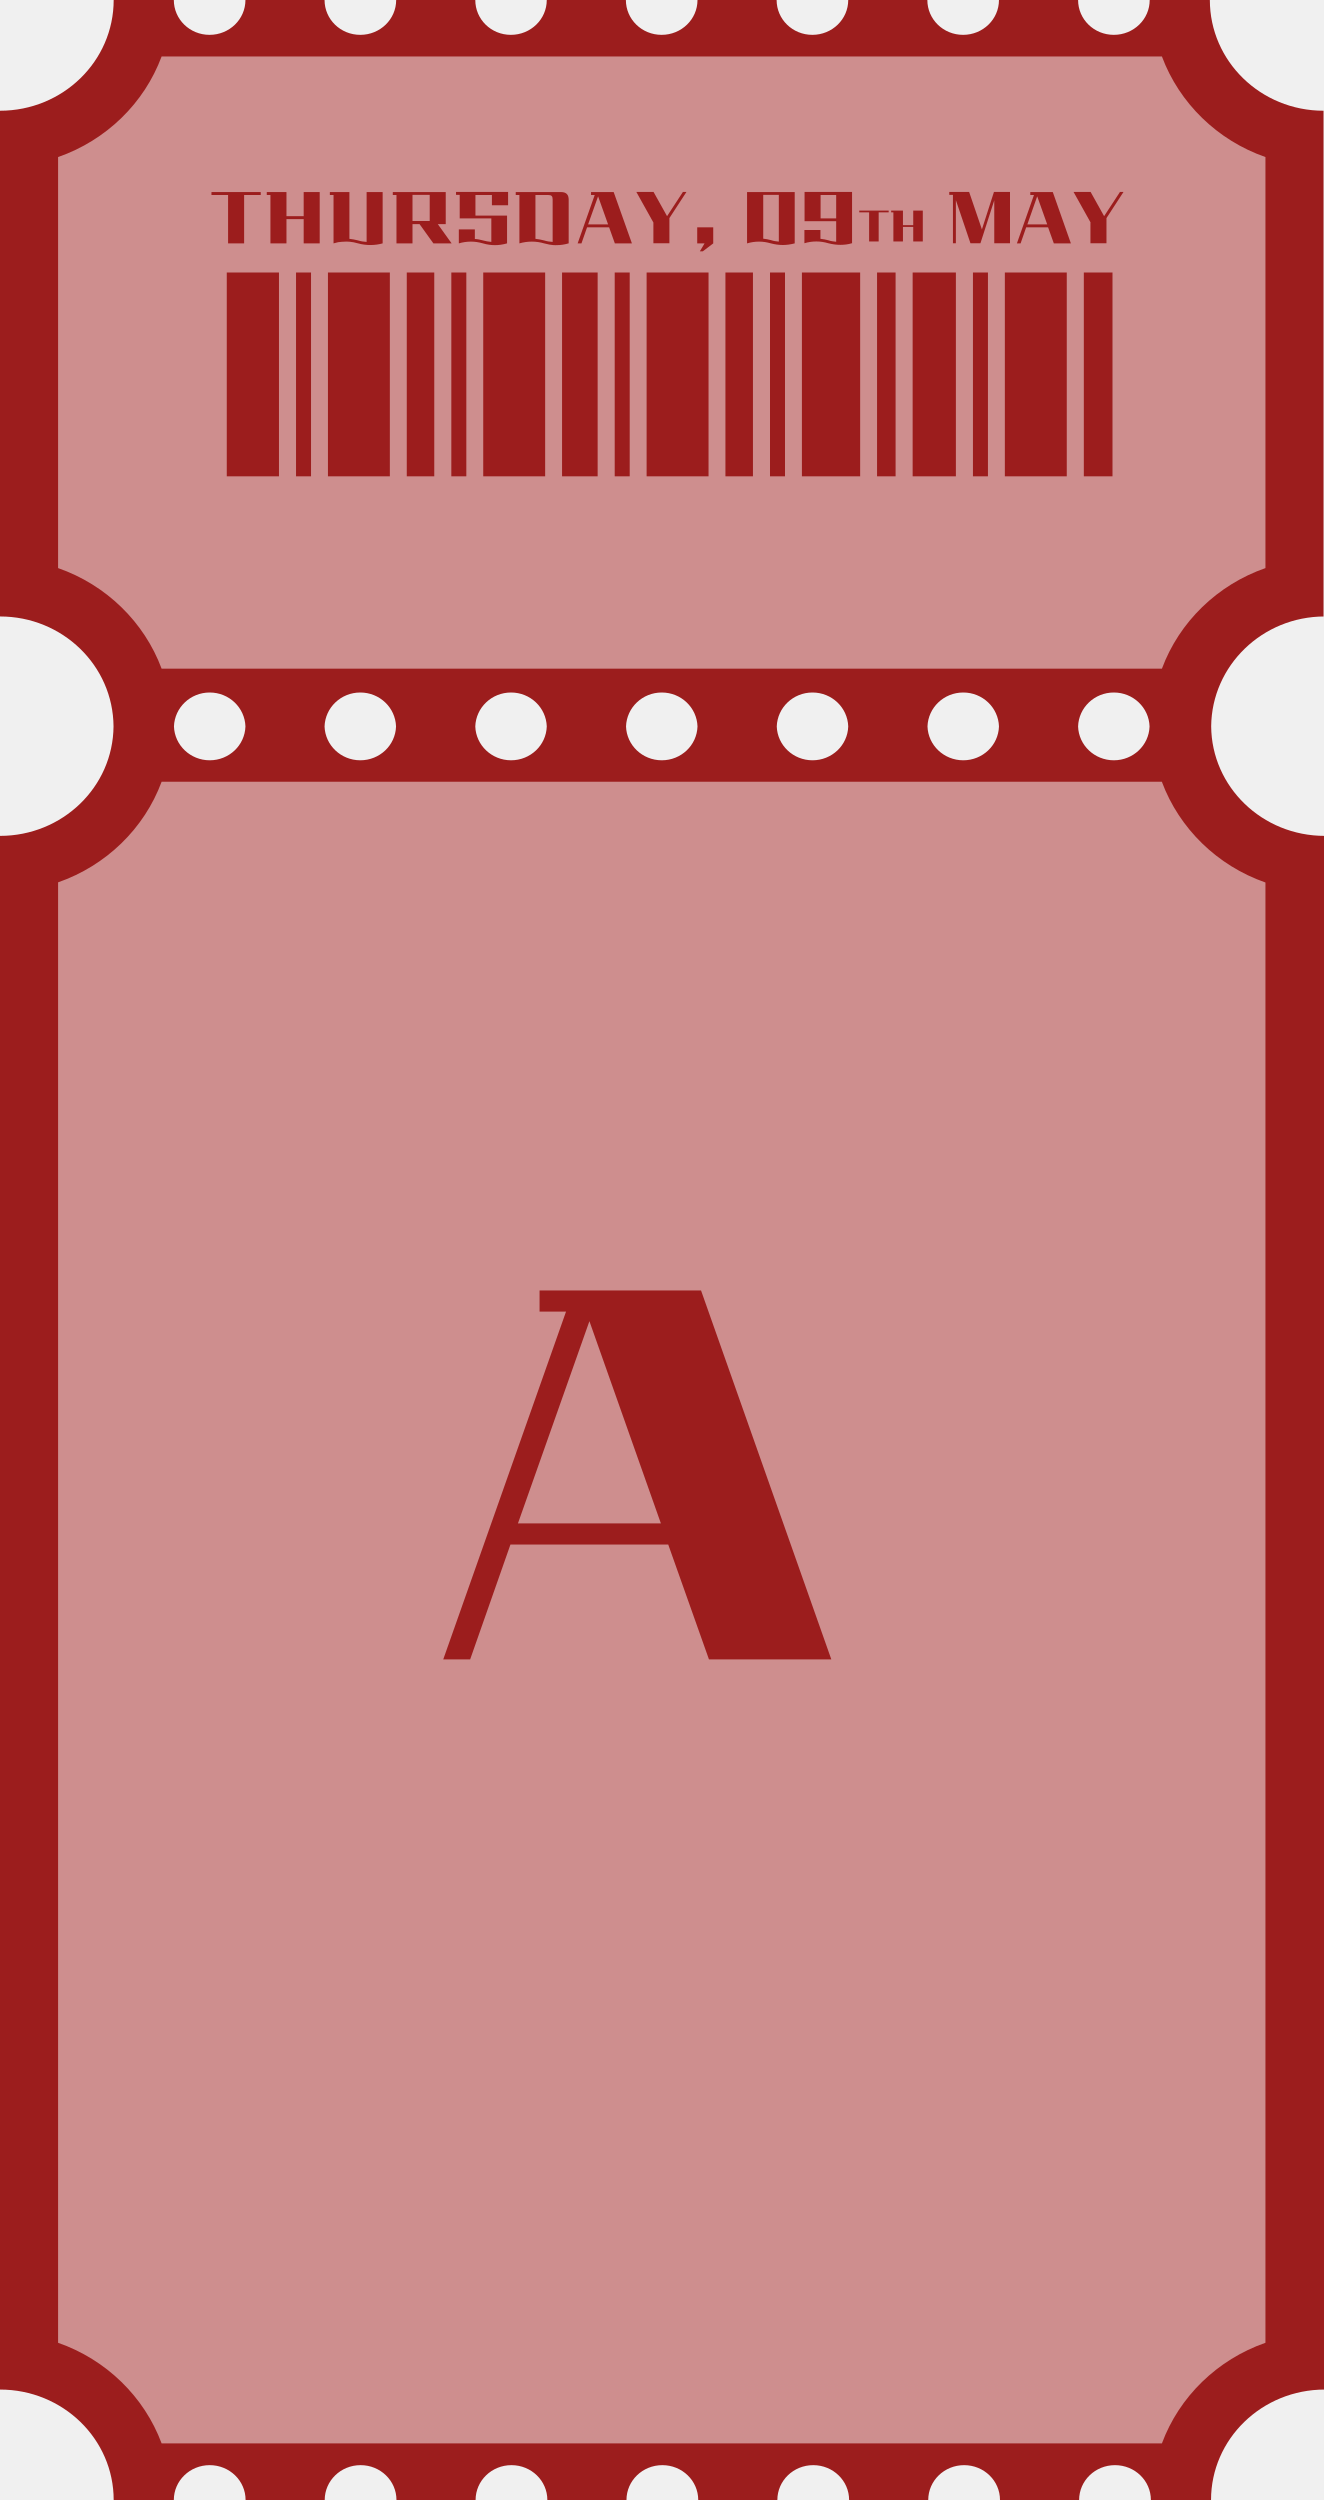
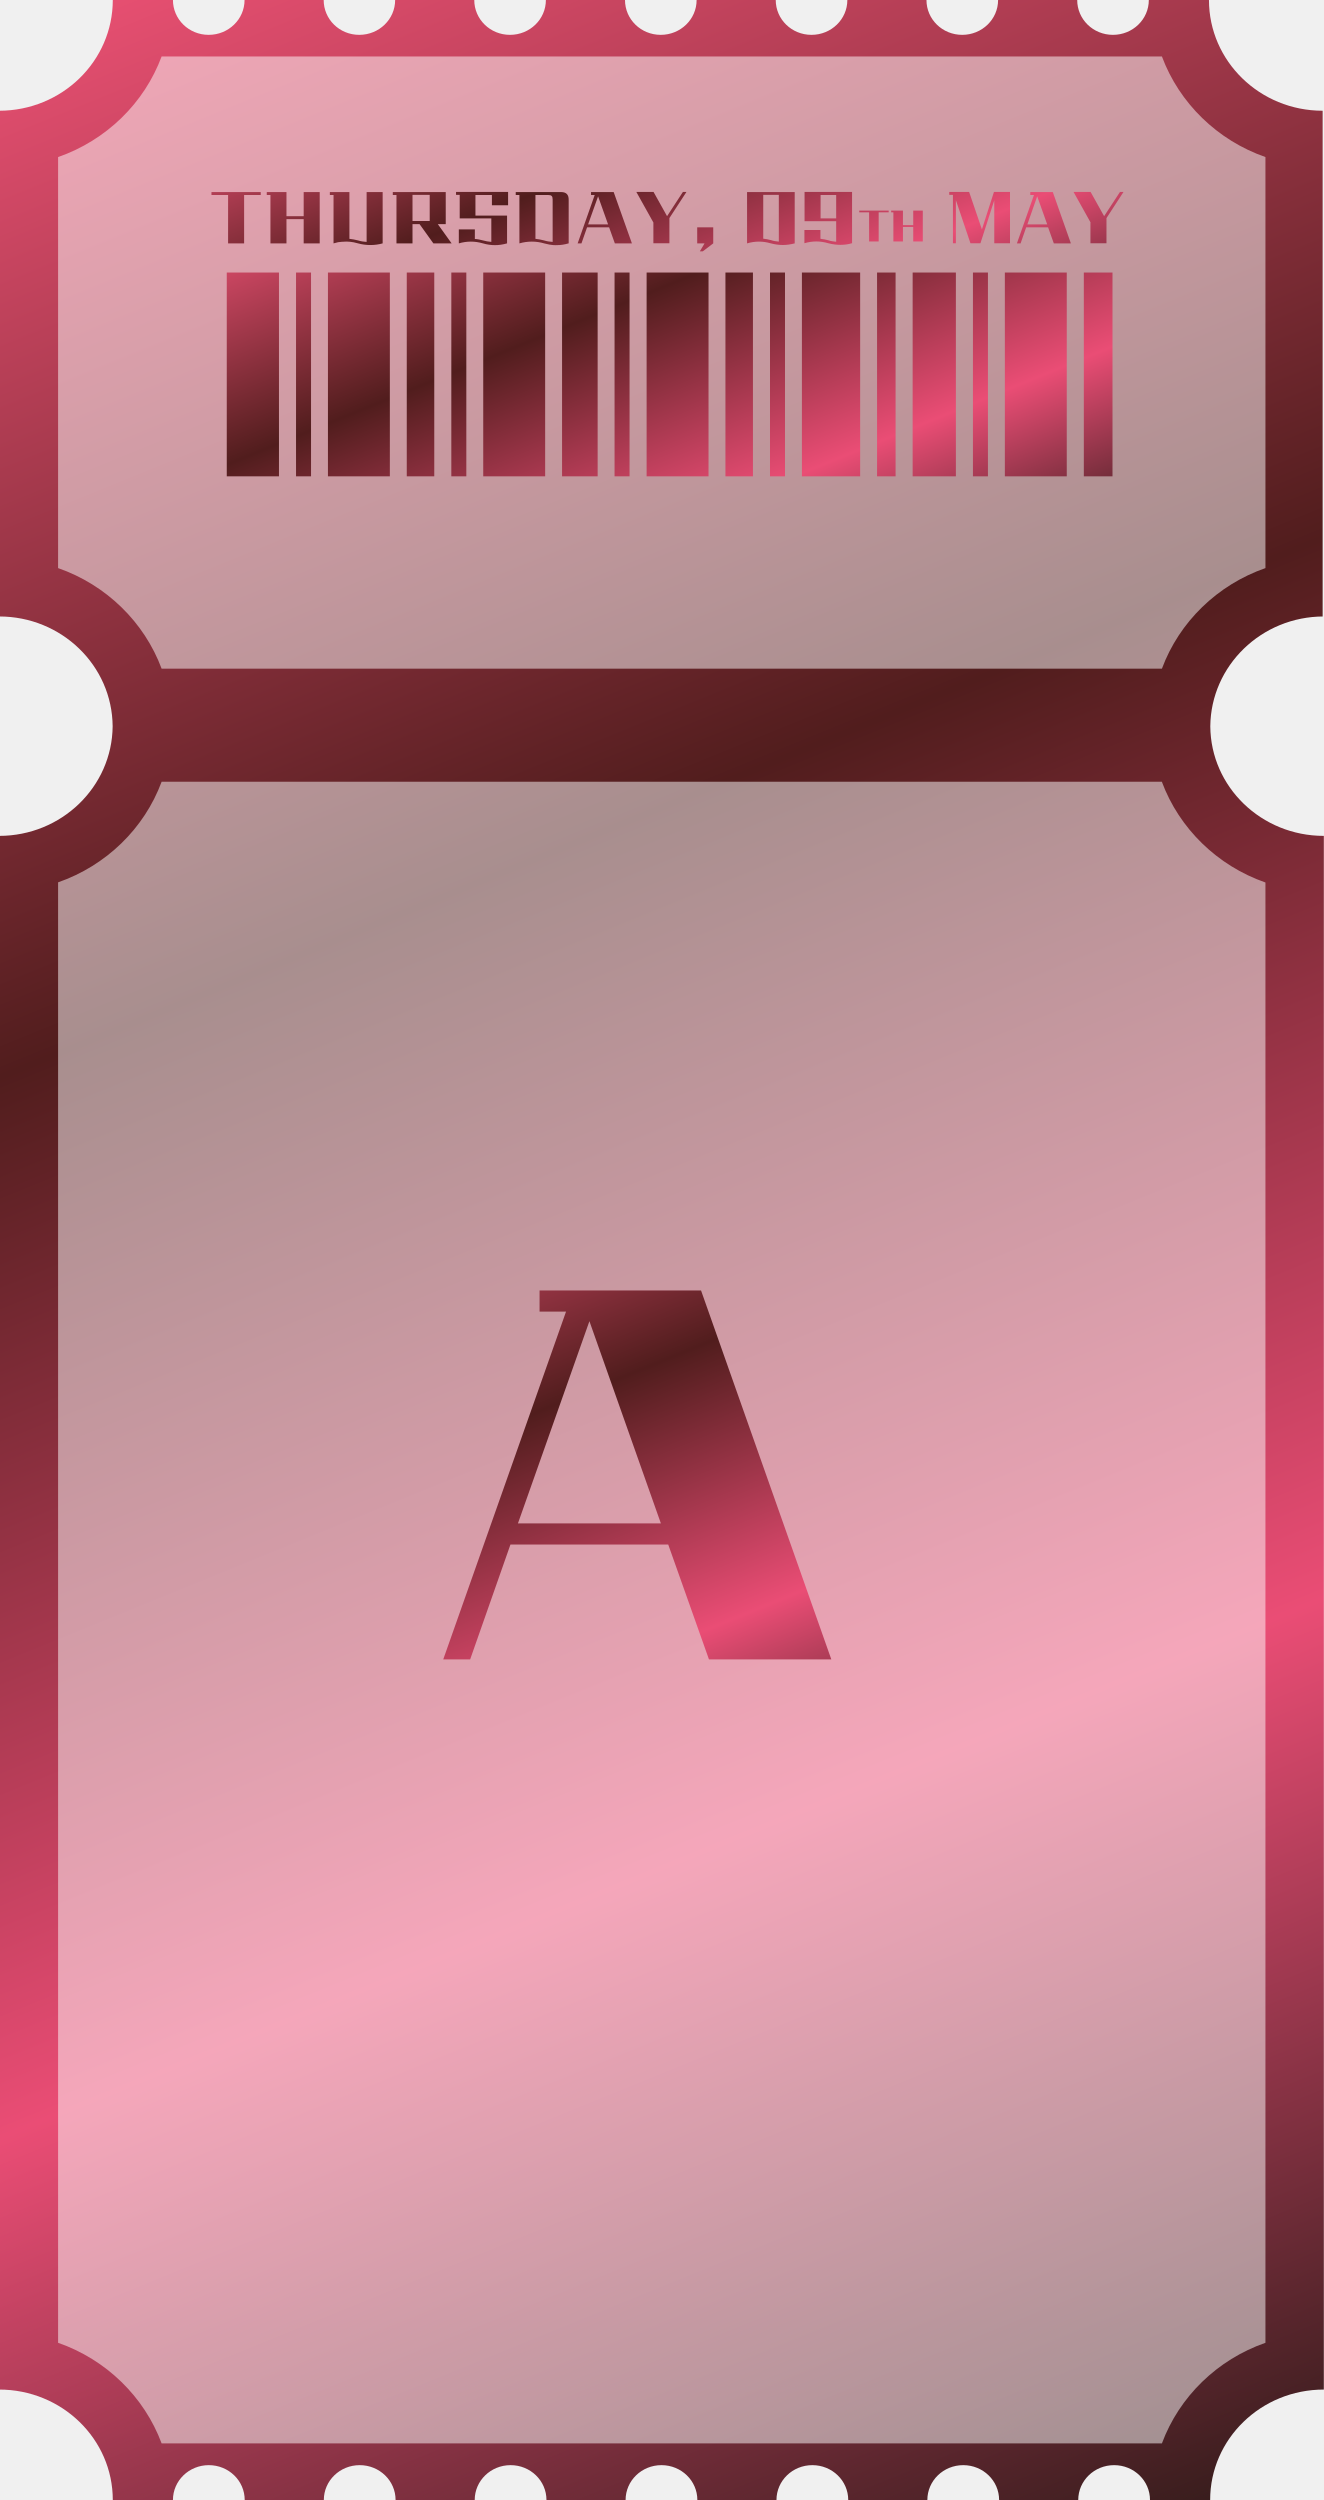
- <svg xmlns="http://www.w3.org/2000/svg" id="OBJECTS" viewBox="0 0 90 170">
+ <svg xmlns="http://www.w3.org/2000/svg" xmlns:xlink="http://www.w3.org/1999/xlink" id="OBJECTS" viewBox="0 0 90 170">
  <defs>
    <style>
      .cls-1 {
+         fill: url(#New_Gradient_Swatch_2);
+       }
+ 
+       .cls-1, .cls-2, .cls-3, .cls-4, .cls-5, .cls-6 {
+         stroke-width: 0px;
+       }
+ 
+       .cls-2 {
+         fill: url(#New_Gradient_Swatch_2-3);
+       }
+ 
+       .cls-3 {
+         fill: url(#New_Gradient_Swatch_2-4);
+       }
+ 
+       .cls-4 {
+         fill: url(#New_Gradient_Swatch_2-2);
+       }
+ 
+       .cls-7 {
        clip-path: url(#clippath);
      }

-       .cls-2 {
+       .cls-5 {
        fill: none;
      }

-       .cls-2, .cls-3, .cls-4 {
-         stroke-width: 0px;
+       .cls-8 {
+         clip-path: url(#clippath-1);
      }

-       .cls-3 {
+       .cls-9 {
+         clip-path: url(#clippath-2);
+       }
+ 
+       .cls-6 {
        fill: #fff;
        opacity: .5;
      }
- 
-       .cls-4 {
-         fill: #9c1d1d;
-       }
    </style>
+     <linearGradient id="New_Gradient_Swatch_2" data-name="New Gradient Swatch 2" x1="9.92" y1="-.92" x2="79.95" y2="170.92" gradientUnits="userSpaceOnUse">
+       <stop offset="0" stop-color="#e64f71" />
+       <stop offset=".35" stop-color="#511d1d" />
+       <stop offset=".71" stop-color="#ea4d75" />
+       <stop offset="1" stop-color="#391d1d" />
+     </linearGradient>
    <clipPath id="clippath">
-       <path class="cls-2" d="M47.67,87.75l8.86,25.09h-8.32l-2.77-7.81h-10.73l-2.74,7.81h-1.83l8.35-23.65h-1.8v-1.44h10.98ZM35.22,103.59h9.72l-4.86-13.75-4.86,13.75Z" />
+       <path class="cls-5" d="M42.81,18.53v13.86h-1.02v-13.86h1.02ZM43.97,18.53v13.86h4.21v-13.86h-4.21ZM38.22,18.53v13.86h2.42v-13.86h-2.42ZM59.64,18.53v13.86h1.26v-13.86h-1.26ZM54.53,18.53v13.86h3.96v-13.86h-3.96ZM52.36,18.53v13.86h1.02v-13.86h-1.02ZM49.33,18.53v13.86h1.87v-13.86h-1.87ZM20.13,18.53v13.86h1.02v-13.86h-1.02ZM15.42,18.53v13.86h3.55v-13.86h-3.55ZM27.66,18.53v13.86h1.87v-13.86h-1.87ZM22.3,18.53v13.86h4.21v-13.86h-4.21ZM30.69,18.53v13.86h1.02v-13.86h-1.02ZM32.86,18.53v13.86h4.21v-13.86h-4.21ZM66.16,18.53v13.86h1.02v-13.86h-1.02ZM62.06,18.53v13.86h2.94v-13.86h-2.94ZM75.65,18.53h-1.95v13.86h1.95v-13.86ZM68.33,18.53v13.86h4.21v-13.86h-4.21Z" />
    </clipPath>
+     <linearGradient id="New_Gradient_Swatch_2-2" data-name="New Gradient Swatch 2" x1="36.99" y1="6.77" x2="53.01" y2="46.09" xlink:href="#New_Gradient_Swatch_2" />
+     <clipPath id="clippath-1">
+       <path class="cls-5" d="M15.51,13.26h-1.13v-.2h3.35v.2h-1.13v3.29h-1.09v-3.29ZM20.65,14.9h-1.17v1.65h-1.09v-3.29h-.25v-.2h1.34v1.64h1.17v-1.64h1.09v3.49h-1.09v-1.65ZM23.76,13.06v3.18c.2.02.39.06.59.11.19.06.39.09.58.1v-3.39h1.09v3.49c-.54.15-1.13.15-1.67,0-.44-.13-.74-.12-.84-.12-.18,0-.35.02-.52.04l-.31.08v-3.29h-.25v-.2h1.34ZM30.31,13.06v2.18h-.54l.94,1.31h-1.24l-.94-1.31h-.48v1.31h-1.09v-3.29h-.25v-.2h3.6ZM28.05,15.03h1.17v-1.78h-1.17v1.78ZM34.54,13.96h-1.09v-.7h-1.12v1.4h2.15v1.89c-.28.08-.55.12-.82.12s-.55-.04-.82-.12c-.28-.08-.55-.12-.82-.12s-.55.04-.82.12v-.95h1.09v.65c.19.01.37.05.56.1.17.05.36.08.56.1v-1.6h-2.15v-1.6h-.25v-.2h3.54v.9ZM38.15,13.06c.38,0,.52.2.52.52v2.97h-.01c-.27.08-.53.12-.81.12-.02,0-.31.03-.85-.12-.54-.16-1.13-.16-1.68,0v-3.29h-.25v-.2h3.08ZM36.41,13.26v2.98c.2.02.39.06.59.11.19.06.39.09.58.1v-2.88c0-.24-.08-.31-.31-.31h-.86ZM41.73,13.06l1.24,3.49h-1.16l-.39-1.09h-1.5l-.38,1.09h-.26l1.16-3.29h-.25v-.2h1.53ZM39.99,15.26h1.36l-.68-1.91-.68,1.91ZM44.43,15.13l-1.16-2.08h1.17l.92,1.65,1.08-1.65h.24l-1.16,1.78v1.71h-1.09v-1.41ZM47.41,15.46h1.09v1.09l-.71.54h-.2l.32-.54h-.5v-1.09ZM54.04,13.06v3.49c-.27.07-.54.11-.81.11s-.54-.04-.81-.11c-.27-.08-.54-.12-.81-.12s-.54.04-.81.12v-3.49h3.23ZM52.96,16.44v-3.19h-1.06v2.98c.17.02.35.05.53.1.17.06.35.08.53.1ZM55.8,16.24c.18.02.35.05.53.1.17.06.35.08.53.1v-1.4h-2.15v-1.99h3.23v3.49h-.01c-.26.08-.52.11-.79.11s-.54-.04-.82-.11c-.27-.08-.54-.12-.81-.12s-.54.04-.81.12v-.9h1.09v.59ZM55.8,14.85h1.06v-1.59h-1.06v1.59ZM59.11,14.44h-.68v-.12h2v.12h-.68v1.98h-.65v-1.98ZM62.1,15.43h-.7v.99h-.65v-1.98h-.15v-.12h.8v.99h.7v-.99h.65v2.1h-.65v-.99ZM65.99,16.54l-.99-2.93v2.93h-.2v-3.29h-.25v-.2h1.35l.87,2.55.82-2.55h1.09v3.49h-1.07v-2.92l-.94,2.92h-.68ZM71.59,13.06l1.23,3.49h-1.16l-.39-1.09h-1.49l-.38,1.09h-.25l1.16-3.29h-.25v-.2h1.53ZM69.86,15.26h1.35l-.68-1.91-.67,1.91ZM74.16,15.13l-1.16-2.08h1.16l.92,1.65,1.08-1.65h.24l-1.16,1.78v1.71h-1.09v-1.41Z" />
+     </clipPath>
+     <linearGradient id="New_Gradient_Swatch_2-3" data-name="New Gradient Swatch 2" x1="39.8" y1="-2.03" x2="53.56" y2="31.74" xlink:href="#New_Gradient_Swatch_2" />
+     <clipPath id="clippath-2">
+       <path class="cls-5" d="M47.67,87.75l8.86,25.09h-8.32l-2.77-7.81h-10.73l-2.74,7.81h-1.83l8.35-23.65h-1.8v-1.44h10.98ZM35.22,103.59h9.72l-4.86-13.75-4.86,13.75Z" />
+     </clipPath>
+     <linearGradient id="New_Gradient_Swatch_2-4" data-name="New Gradient Swatch 2" x1="33.45" y1="78.3" x2="52.39" y2="124.77" xlink:href="#New_Gradient_Swatch_2" />
  </defs>
-   <g>
-     <path class="cls-4" d="M90,41.92V7.53C85.73,7.53,82.27,4.16,82.27,0h-4.09c0,1.31-1.09,2.37-2.44,2.37S73.31,1.31,73.31,0h-5.38c0,1.31-1.09,2.37-2.44,2.37S63.06,1.31,63.06,0h-5.38c0,1.31-1.09,2.37-2.44,2.37S52.81,1.31,52.81,0h-5.38c0,1.31-1.09,2.37-2.44,2.37S42.56,1.31,42.56,0h-5.38c0,1.31-1.09,2.37-2.44,2.37S32.32,1.31,32.32,0h-5.38c0,1.31-1.09,2.37-2.44,2.37S22.07,1.31,22.07,0h-5.38c0,1.31-1.09,2.37-2.44,2.37S11.82,1.31,11.82,0h-4.09C7.73,4.16,4.27,7.53,0,7.53v34.39c4.25,0,7.69,3.34,7.72,7.47C7.69,53.51,4.25,56.84,0,56.84v105.65c4.27,0,7.73,3.36,7.73,7.51h4.09c0-1.31,1.09-2.37,2.44-2.37s2.44,1.06,2.44,2.37h5.38c0-1.31,1.09-2.37,2.44-2.37s2.44,1.06,2.44,2.37h5.38c0-1.31,1.09-2.37,2.44-2.37s2.44,1.06,2.44,2.37h5.38c0-1.31,1.09-2.37,2.44-2.37s2.44,1.06,2.44,2.37h5.38c0-1.31,1.09-2.37,2.44-2.37s2.44,1.06,2.44,2.37h5.38c0-1.31,1.09-2.37,2.44-2.37s2.44,1.06,2.44,2.37h5.38c0-1.31,1.09-2.37,2.44-2.37s2.44,1.06,2.44,2.37h4.09c0-4.15,3.46-7.51,7.73-7.51V56.84c-4.25,0-7.69-3.33-7.72-7.45.04-4.13,3.48-7.47,7.72-7.47ZM14.26,51.7c-1.32,0-2.39-1.03-2.43-2.3.04-1.28,1.11-2.31,2.43-2.31s2.39,1.03,2.43,2.31c-.04,1.28-1.11,2.3-2.43,2.3ZM24.5,51.7c-1.32,0-2.39-1.03-2.43-2.3.04-1.28,1.11-2.31,2.43-2.31s2.39,1.03,2.43,2.31c-.04,1.28-1.11,2.3-2.43,2.3ZM34.75,51.7c-1.32,0-2.39-1.03-2.43-2.3.04-1.28,1.11-2.31,2.43-2.31s2.39,1.03,2.43,2.31c-.04,1.28-1.11,2.3-2.43,2.3ZM45,51.7c-1.32,0-2.39-1.03-2.43-2.3.04-1.28,1.11-2.31,2.43-2.31s2.39,1.03,2.43,2.31c-.04,1.28-1.11,2.3-2.43,2.3ZM55.25,51.7c-1.32,0-2.39-1.03-2.43-2.3.04-1.28,1.11-2.31,2.43-2.31s2.39,1.03,2.43,2.31c-.04,1.28-1.11,2.3-2.43,2.3ZM65.5,51.7c-1.32,0-2.39-1.03-2.43-2.3.04-1.28,1.11-2.31,2.43-2.31s2.39,1.03,2.43,2.31c-.04,1.28-1.11,2.3-2.43,2.3ZM75.74,51.7c-1.32,0-2.39-1.03-2.43-2.3.04-1.28,1.11-2.31,2.43-2.31s2.39,1.03,2.43,2.31c-.04,1.28-1.11,2.3-2.43,2.3Z" />
-     <path class="cls-3" d="M79.01,53.16H10.99c-1.18,3.18-3.77,5.7-7.04,6.84v99.31c3.27,1.14,5.86,3.67,7.04,6.84h68.02c1.18-3.18,3.77-5.7,7.04-6.84V60.01c-3.27-1.14-5.86-3.67-7.04-6.84ZM4.94,60.66c3.04-1.25,5.44-3.59,6.73-6.54h0c-1.29,2.95-3.69,5.29-6.73,6.54h0ZM85.06,60.66c-3.04-1.25-5.44-3.59-6.73-6.54h0c1.29,2.95,3.69,5.29,6.73,6.54h0Z" />
-     <path class="cls-3" d="M79.01,3.84H10.99c-1.18,3.18-3.77,5.7-7.04,6.84v27.95c3.27,1.14,5.86,3.67,7.04,6.84h68.02c1.18-3.18,3.77-5.7,7.04-6.84V10.68c-3.27-1.14-5.86-3.67-7.04-6.84ZM9.77,7.83c.77-.91,1.41-1.93,1.89-3.04h66.68c.48,1.11,1.12,2.13,1.89,3.04.77.91,1.67,1.71,2.68,2.37-1.01-.66-1.91-1.46-2.68-2.37-.77-.91-1.41-1.93-1.89-3.04H11.66c-.48,1.11-1.12,2.13-1.89,3.04-.77.91-1.67,1.71-2.68,2.37,1.01-.66,1.91-1.46,2.68-2.37Z" />
-     <g>
-       <rect class="cls-4" x="41.8" y="18.53" width="1.02" height="13.86" />
-       <rect class="cls-4" x="43.97" y="18.53" width="4.21" height="13.86" />
-       <rect class="cls-4" x="38.22" y="18.53" width="2.42" height="13.86" />
-       <rect class="cls-4" x="59.64" y="18.53" width="1.26" height="13.86" />
-       <rect class="cls-4" x="54.53" y="18.53" width="3.96" height="13.86" />
-       <rect class="cls-4" x="52.36" y="18.53" width="1.02" height="13.86" />
-       <rect class="cls-4" x="49.33" y="18.53" width="1.87" height="13.86" />
-       <rect class="cls-4" x="20.13" y="18.53" width="1.02" height="13.86" />
-       <rect class="cls-4" x="15.42" y="18.53" width="3.55" height="13.86" />
-       <rect class="cls-4" x="27.66" y="18.53" width="1.87" height="13.86" />
-       <rect class="cls-4" x="22.3" y="18.53" width="4.21" height="13.86" />
-       <rect class="cls-4" x="30.69" y="18.53" width="1.02" height="13.86" />
-       <rect class="cls-4" x="32.86" y="18.53" width="4.21" height="13.86" />
-       <rect class="cls-4" x="66.16" y="18.53" width="1.02" height="13.86" />
-       <rect class="cls-4" x="62.06" y="18.53" width="2.94" height="13.86" />
-       <rect class="cls-4" x="73.7" y="18.53" width="1.95" height="13.86" />
-       <rect class="cls-4" x="68.33" y="18.53" width="4.21" height="13.86" />
-     </g>
+   <path class="cls-1" d="M89.94,41.92V7.53C85.67,7.53,82.21,4.16,82.21,0h-4.09c0,1.31-1.09,2.37-2.44,2.37S73.25,1.31,73.25,0h-5.38c0,1.31-1.09,2.37-2.44,2.37S63,1.31,63,0h-5.38c0,1.31-1.09,2.37-2.44,2.37S52.75,1.31,52.75,0h-5.38c0,1.31-1.09,2.37-2.44,2.37S42.5,1.31,42.5,0h-5.38c0,1.31-1.09,2.37-2.44,2.37S32.25,1.31,32.25,0h-5.38c0,1.31-1.09,2.37-2.44,2.37S22.01,1.31,22.01,0h-5.38c0,1.31-1.09,2.37-2.44,2.37S11.76,1.31,11.76,0h-4.09C7.67,4.16,4.21,7.53-.06,7.53v34.39c4.25,0,7.69,3.34,7.72,7.47-.04,4.12-3.48,7.45-7.72,7.45v105.65c4.27,0,7.73,3.36,7.73,7.51h4.09c0-1.31,1.09-2.37,2.44-2.37s2.44,1.06,2.44,2.37h5.38c0-1.31,1.09-2.37,2.44-2.37s2.44,1.06,2.44,2.37h5.38c0-1.31,1.09-2.37,2.44-2.37s2.44,1.06,2.44,2.37h5.38c0-1.31,1.09-2.37,2.44-2.37s2.44,1.06,2.44,2.37h5.38c0-1.31,1.09-2.37,2.44-2.37s2.44,1.06,2.44,2.37h5.38c0-1.31,1.09-2.37,2.44-2.37s2.44,1.06,2.44,2.37h5.38c0-1.31,1.09-2.37,2.44-2.37s2.44,1.06,2.44,2.37h4.09c0-4.15,3.46-7.51,7.73-7.51V56.84c-4.25,0-7.69-3.33-7.72-7.45.04-4.13,3.48-7.47,7.72-7.47Z" />
+   <path class="cls-6" d="M79.01,53.16H10.99c-1.18,3.18-3.77,5.7-7.04,6.84v99.31c3.27,1.14,5.86,3.67,7.04,6.84h68.02c1.18-3.18,3.77-5.7,7.04-6.84V60.01c-3.27-1.14-5.86-3.67-7.04-6.84ZM4.94,60.66c3.04-1.25,5.44-3.59,6.73-6.54h0c-1.29,2.95-3.69,5.29-6.73,6.54h0ZM85.06,60.66c-3.04-1.25-5.44-3.59-6.73-6.54h0c1.29,2.95,3.69,5.29,6.73,6.54h0Z" />
+   <path class="cls-6" d="M79.01,3.84H10.99c-1.18,3.18-3.77,5.7-7.04,6.84v27.95c3.27,1.14,5.86,3.67,7.04,6.84h68.02c1.18-3.18,3.77-5.7,7.04-6.84V10.68c-3.27-1.14-5.86-3.67-7.04-6.84ZM9.77,7.83c.77-.91,1.41-1.93,1.89-3.04h66.68c.48,1.11,1.12,2.13,1.89,3.04.77.91,1.67,1.71,2.68,2.37-1.01-.66-1.91-1.46-2.68-2.37-.77-.91-1.41-1.93-1.89-3.04H11.66c-.48,1.11-1.12,2.13-1.89,3.04-.77.91-1.67,1.71-2.68,2.37,1.01-.66,1.91-1.46,2.68-2.37Z" />
+   <g class="cls-7">
+     <rect class="cls-4" x="11.66" y="17.09" width="66.68" height="18.69" />
  </g>
-   <g>
-     <path class="cls-4" d="M15.51,13.26h-1.13v-.2h3.35v.2h-1.13v3.29h-1.09v-3.29Z" />
-     <path class="cls-4" d="M20.65,14.9h-1.17v1.65h-1.09v-3.29h-.25v-.2h1.34v1.64h1.17v-1.64h1.09v3.49h-1.09v-1.65Z" />
-     <path class="cls-4" d="M23.76,13.06v3.18c.2.02.39.06.59.11.19.06.39.09.58.1v-3.39h1.09v3.49c-.54.15-1.13.15-1.67,0-.44-.13-.74-.12-.84-.12-.18,0-.35.02-.52.04l-.31.08v-3.29h-.25v-.2h1.34Z" />
-     <path class="cls-4" d="M30.31,13.06v2.18h-.54l.94,1.31h-1.24l-.94-1.31h-.48v1.31h-1.09v-3.29h-.25v-.2h3.6ZM28.05,15.03h1.17v-1.78h-1.17v1.78Z" />
-     <path class="cls-4" d="M34.54,13.96h-1.09v-.7h-1.12v1.4h2.15v1.89c-.28.08-.55.12-.82.12s-.55-.04-.82-.12c-.28-.08-.55-.12-.82-.12s-.55.04-.82.12v-.95h1.09v.65c.19.01.37.05.56.1.17.05.36.08.56.1v-1.6h-2.15v-1.6h-.25v-.2h3.54v.9Z" />
-     <path class="cls-4" d="M38.15,13.06c.38,0,.52.2.52.52v2.97h-.01c-.27.08-.53.12-.81.12-.02,0-.31.03-.85-.12-.54-.16-1.13-.16-1.68,0v-3.29h-.25v-.2h3.08ZM36.41,13.26v2.98c.2.02.39.06.59.11.19.06.39.09.58.1v-2.88c0-.24-.08-.31-.31-.31h-.86Z" />
-     <path class="cls-4" d="M41.73,13.06l1.24,3.49h-1.16l-.39-1.09h-1.5l-.38,1.09h-.26l1.16-3.29h-.25v-.2h1.53ZM39.99,15.26h1.36l-.68-1.91-.68,1.91Z" />
-     <path class="cls-4" d="M44.43,15.13l-1.16-2.08h1.17l.92,1.65,1.08-1.65h.24l-1.16,1.78v1.71h-1.09v-1.41Z" />
-     <path class="cls-4" d="M47.41,15.46h1.09v1.09l-.71.54h-.2l.32-.54h-.5v-1.09Z" />
-     <path class="cls-4" d="M54.04,13.06v3.49c-.27.07-.54.11-.81.11s-.54-.04-.81-.11c-.27-.08-.54-.12-.81-.12s-.54.04-.81.12v-3.49h3.23ZM52.96,16.44v-3.19h-1.06v2.98c.17.02.35.05.53.1.17.06.35.08.53.1Z" />
-     <path class="cls-4" d="M55.8,16.24c.18.02.35.05.53.1.17.06.35.08.53.1v-1.4h-2.15v-1.99h3.23v3.49h-.01c-.26.08-.52.11-.79.11s-.54-.04-.82-.11c-.27-.08-.54-.12-.81-.12s-.54.04-.81.12v-.9h1.09v.59ZM55.8,14.85h1.06v-1.59h-1.06v1.59Z" />
-     <path class="cls-4" d="M59.11,14.44h-.68v-.12h2v.12h-.68v1.98h-.65v-1.98Z" />
-     <path class="cls-4" d="M62.1,15.43h-.7v.99h-.65v-1.98h-.15v-.12h.8v.99h.7v-.99h.65v2.1h-.65v-.99Z" />
-     <path class="cls-4" d="M65.99,16.54l-.99-2.93v2.93h-.2v-3.29h-.25v-.2h1.35l.87,2.55.82-2.55h1.09v3.49h-1.07v-2.92l-.94,2.92h-.68Z" />
-     <path class="cls-4" d="M71.59,13.06l1.23,3.49h-1.16l-.39-1.09h-1.49l-.38,1.09h-.25l1.16-3.29h-.25v-.2h1.53ZM69.86,15.26h1.35l-.68-1.91-.67,1.91Z" />
-     <path class="cls-4" d="M74.16,15.13l-1.16-2.08h1.16l.92,1.65,1.08-1.65h.24l-1.16,1.78v1.71h-1.09v-1.41Z" />
+   <g class="cls-8">
+     <rect class="cls-2" x="11.66" y="9.43" width="70.04" height="10.85" />
  </g>
-   <g class="cls-1">
-     <rect class="cls-4" x="5.67" y="63.84" width="80.25" height="65.66" />
+   <g class="cls-9">
+     <rect class="cls-3" x="22.3" y="82.84" width="41.24" height="37.38" />
  </g>
</svg>
